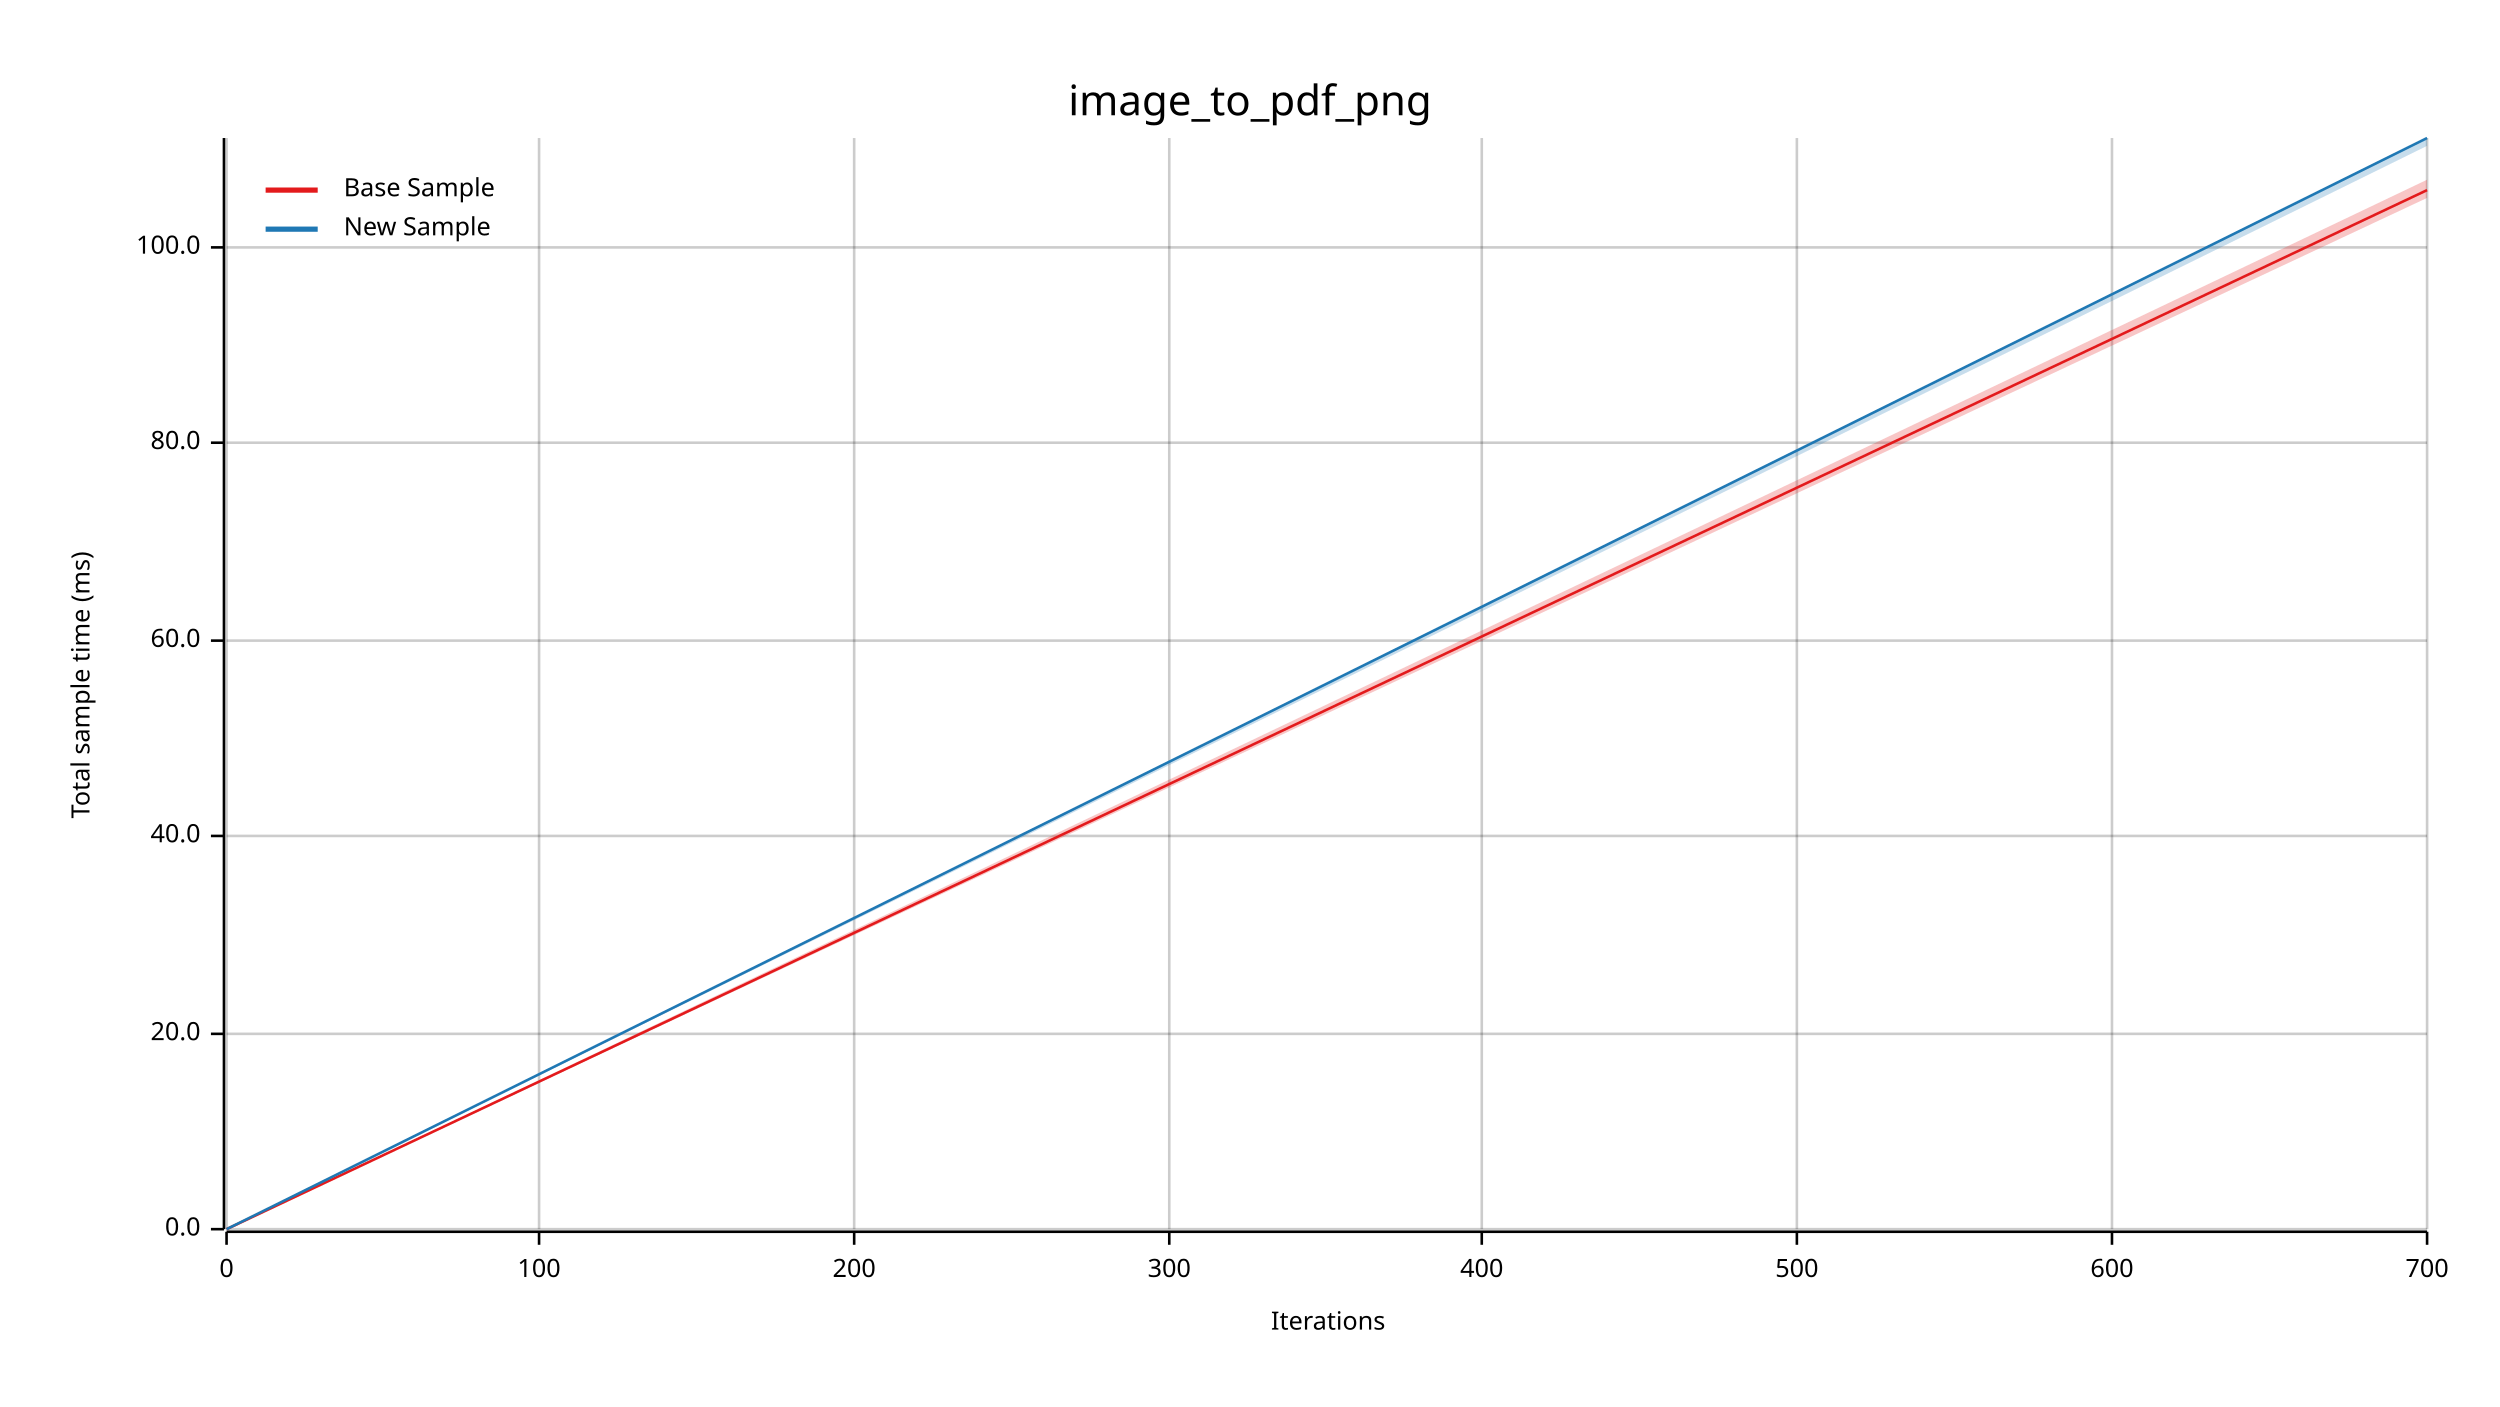
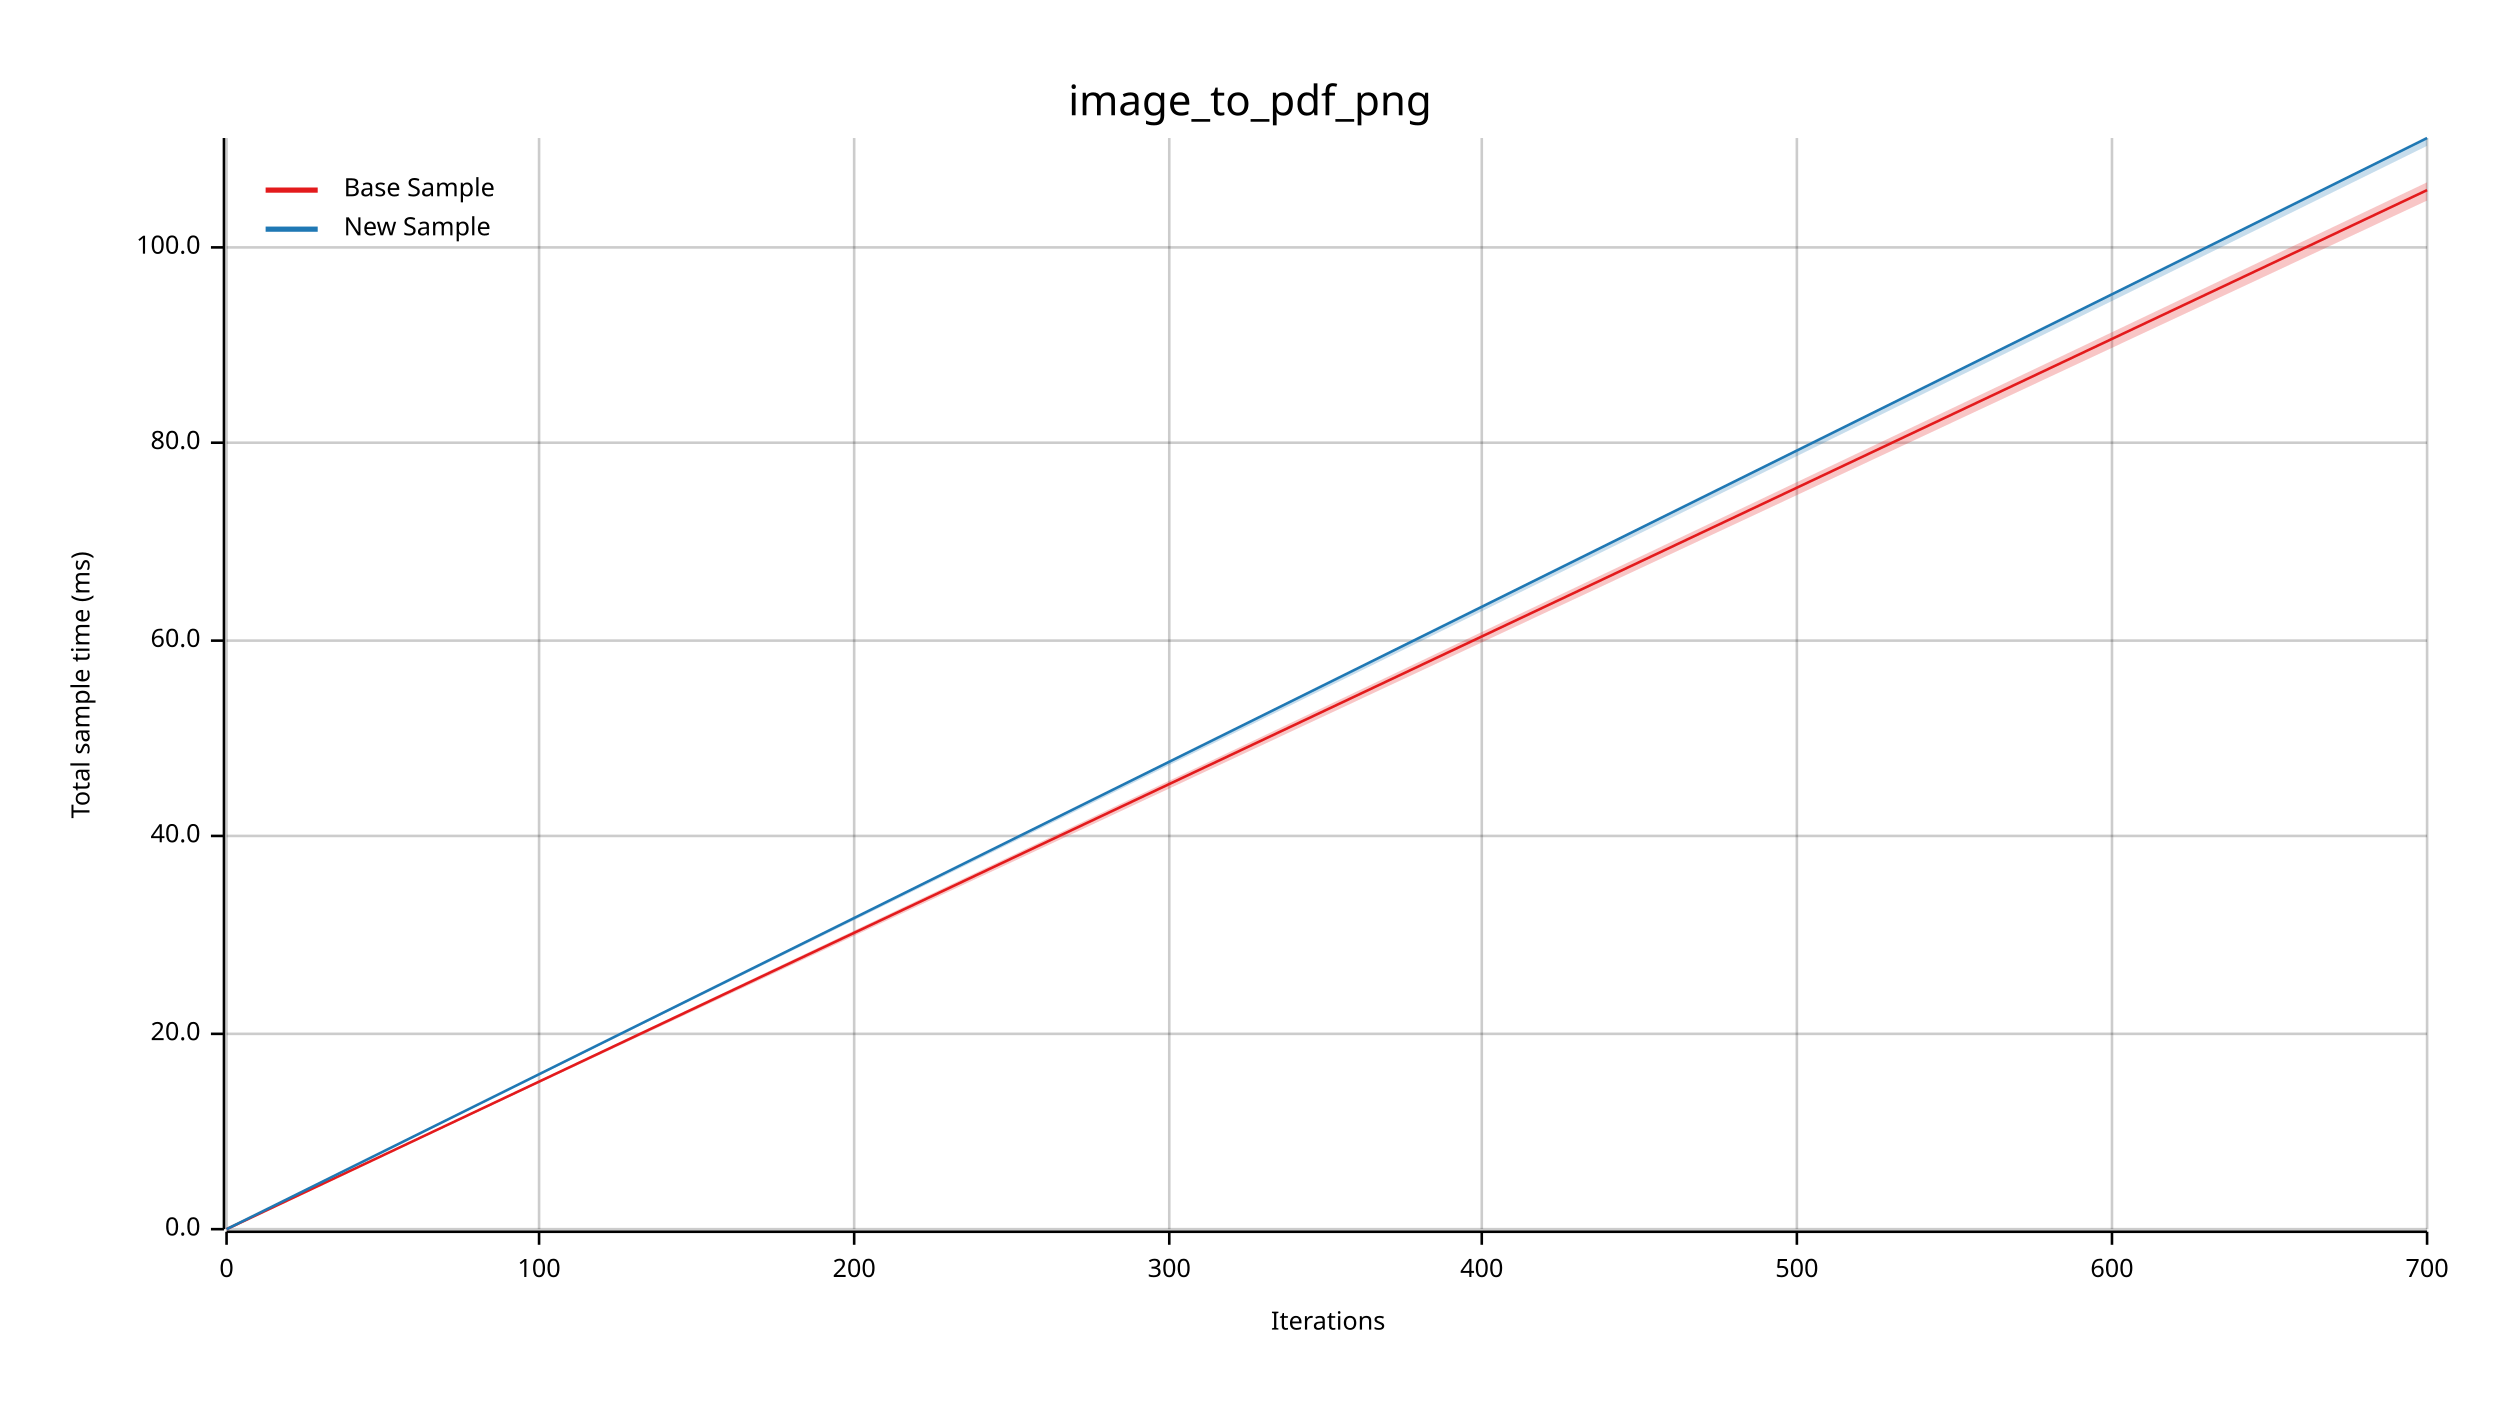
<svg xmlns="http://www.w3.org/2000/svg" width="960" height="540" viewBox="0 0 960 540">
  <text x="480" y="32" dy="0.76em" text-anchor="middle" font-family="sans-serif" font-size="16.129" opacity="1" fill="#000000">
image_to_pdf_png
</text>
  <text x="27" y="263" dy="0.76em" text-anchor="middle" font-family="sans-serif" font-size="9.677" opacity="1" fill="#000000" transform="rotate(270, 27, 263)">
Total sample time (ms)
</text>
  <text x="510" y="513" dy="-0.5ex" text-anchor="middle" font-family="sans-serif" font-size="9.677" opacity="1" fill="#000000">
Iterations
</text>
  <line opacity="0.2" stroke="#000000" stroke-width="1" x1="87" y1="472" x2="87" y2="53" />
  <line opacity="0.2" stroke="#000000" stroke-width="1" x1="207" y1="472" x2="207" y2="53" />
  <line opacity="0.2" stroke="#000000" stroke-width="1" x1="328" y1="472" x2="328" y2="53" />
  <line opacity="0.2" stroke="#000000" stroke-width="1" x1="449" y1="472" x2="449" y2="53" />
  <line opacity="0.2" stroke="#000000" stroke-width="1" x1="569" y1="472" x2="569" y2="53" />
  <line opacity="0.2" stroke="#000000" stroke-width="1" x1="690" y1="472" x2="690" y2="53" />
  <line opacity="0.2" stroke="#000000" stroke-width="1" x1="811" y1="472" x2="811" y2="53" />
  <line opacity="0.2" stroke="#000000" stroke-width="1" x1="932" y1="472" x2="932" y2="53" />
  <line opacity="0.2" stroke="#000000" stroke-width="1" x1="87" y1="472" x2="932" y2="472" />
  <line opacity="0.2" stroke="#000000" stroke-width="1" x1="87" y1="397" x2="932" y2="397" />
  <line opacity="0.2" stroke="#000000" stroke-width="1" x1="87" y1="321" x2="932" y2="321" />
  <line opacity="0.2" stroke="#000000" stroke-width="1" x1="87" y1="246" x2="932" y2="246" />
  <line opacity="0.2" stroke="#000000" stroke-width="1" x1="87" y1="170" x2="932" y2="170" />
  <line opacity="0.2" stroke="#000000" stroke-width="1" x1="87" y1="95" x2="932" y2="95" />
  <polyline fill="none" opacity="1" stroke="#000000" stroke-width="1" points="86,53 86,472 " />
  <text x="77" y="472" dy="0.5ex" text-anchor="end" font-family="sans-serif" font-size="9.677" opacity="1" fill="#000000">
0.0
</text>
  <polyline fill="none" opacity="1" stroke="#000000" stroke-width="1" points="81,472 86,472 " />
  <text x="77" y="397" dy="0.5ex" text-anchor="end" font-family="sans-serif" font-size="9.677" opacity="1" fill="#000000">
20.0
</text>
  <polyline fill="none" opacity="1" stroke="#000000" stroke-width="1" points="81,397 86,397 " />
  <text x="77" y="321" dy="0.5ex" text-anchor="end" font-family="sans-serif" font-size="9.677" opacity="1" fill="#000000">
40.0
</text>
  <polyline fill="none" opacity="1" stroke="#000000" stroke-width="1" points="81,321 86,321 " />
  <text x="77" y="246" dy="0.5ex" text-anchor="end" font-family="sans-serif" font-size="9.677" opacity="1" fill="#000000">
60.0
</text>
  <polyline fill="none" opacity="1" stroke="#000000" stroke-width="1" points="81,246 86,246 " />
  <text x="77" y="170" dy="0.5ex" text-anchor="end" font-family="sans-serif" font-size="9.677" opacity="1" fill="#000000">
80.0
</text>
  <polyline fill="none" opacity="1" stroke="#000000" stroke-width="1" points="81,170 86,170 " />
  <text x="77" y="95" dy="0.5ex" text-anchor="end" font-family="sans-serif" font-size="9.677" opacity="1" fill="#000000">
100.0
</text>
  <polyline fill="none" opacity="1" stroke="#000000" stroke-width="1" points="81,95 86,95 " />
  <polyline fill="none" opacity="1" stroke="#000000" stroke-width="1" points="87,473 932,473 " />
  <text x="87" y="483" dy="0.76em" text-anchor="middle" font-family="sans-serif" font-size="9.677" opacity="1" fill="#000000">
0
</text>
  <polyline fill="none" opacity="1" stroke="#000000" stroke-width="1" points="87,473 87,478 " />
  <text x="207" y="483" dy="0.76em" text-anchor="middle" font-family="sans-serif" font-size="9.677" opacity="1" fill="#000000">
100
</text>
  <polyline fill="none" opacity="1" stroke="#000000" stroke-width="1" points="207,473 207,478 " />
  <text x="328" y="483" dy="0.76em" text-anchor="middle" font-family="sans-serif" font-size="9.677" opacity="1" fill="#000000">
200
</text>
  <polyline fill="none" opacity="1" stroke="#000000" stroke-width="1" points="328,473 328,478 " />
  <text x="449" y="483" dy="0.76em" text-anchor="middle" font-family="sans-serif" font-size="9.677" opacity="1" fill="#000000">
300
</text>
  <polyline fill="none" opacity="1" stroke="#000000" stroke-width="1" points="449,473 449,478 " />
  <text x="569" y="483" dy="0.76em" text-anchor="middle" font-family="sans-serif" font-size="9.677" opacity="1" fill="#000000">
400
</text>
  <polyline fill="none" opacity="1" stroke="#000000" stroke-width="1" points="569,473 569,478 " />
  <text x="690" y="483" dy="0.76em" text-anchor="middle" font-family="sans-serif" font-size="9.677" opacity="1" fill="#000000">
500
</text>
  <polyline fill="none" opacity="1" stroke="#000000" stroke-width="1" points="690,473 690,478 " />
  <text x="811" y="483" dy="0.76em" text-anchor="middle" font-family="sans-serif" font-size="9.677" opacity="1" fill="#000000">
600
</text>
  <polyline fill="none" opacity="1" stroke="#000000" stroke-width="1" points="811,473 811,478 " />
  <text x="932" y="483" dy="0.76em" text-anchor="middle" font-family="sans-serif" font-size="9.677" opacity="1" fill="#000000">
700
</text>
  <polyline fill="none" opacity="1" stroke="#000000" stroke-width="1" points="932,473 932,478 " />
  <polyline fill="none" opacity="1" stroke="#E31A1C" stroke-width="1" points="87,472 932,73 " />
-   <polygon opacity="0.25" fill="#E31A1C" points="87,472 932,76 932,69 " />
+   <polygon opacity="0.25" fill="#E31A1C" points="87,472 932,77 932,70 " />
  <polyline fill="none" opacity="1" stroke="#1F78B4" stroke-width="1" points="87,472 932,53 " />
  <polygon opacity="0.25" fill="#1F78B4" points="87,472 932,56 932,53 " />
  <text x="132" y="68" dy="0.76em" text-anchor="start" font-family="sans-serif" font-size="9.677" opacity="1" fill="#000000">
Base Sample
</text>
  <text x="132" y="83" dy="0.76em" text-anchor="start" font-family="sans-serif" font-size="9.677" opacity="1" fill="#000000">
New Sample
</text>
  <polyline fill="none" opacity="1" stroke="#E31A1C" stroke-width="2" points="102,73 122,73 " />
  <polyline fill="none" opacity="1" stroke="#1F78B4" stroke-width="2" points="102,88 122,88 " />
</svg>
